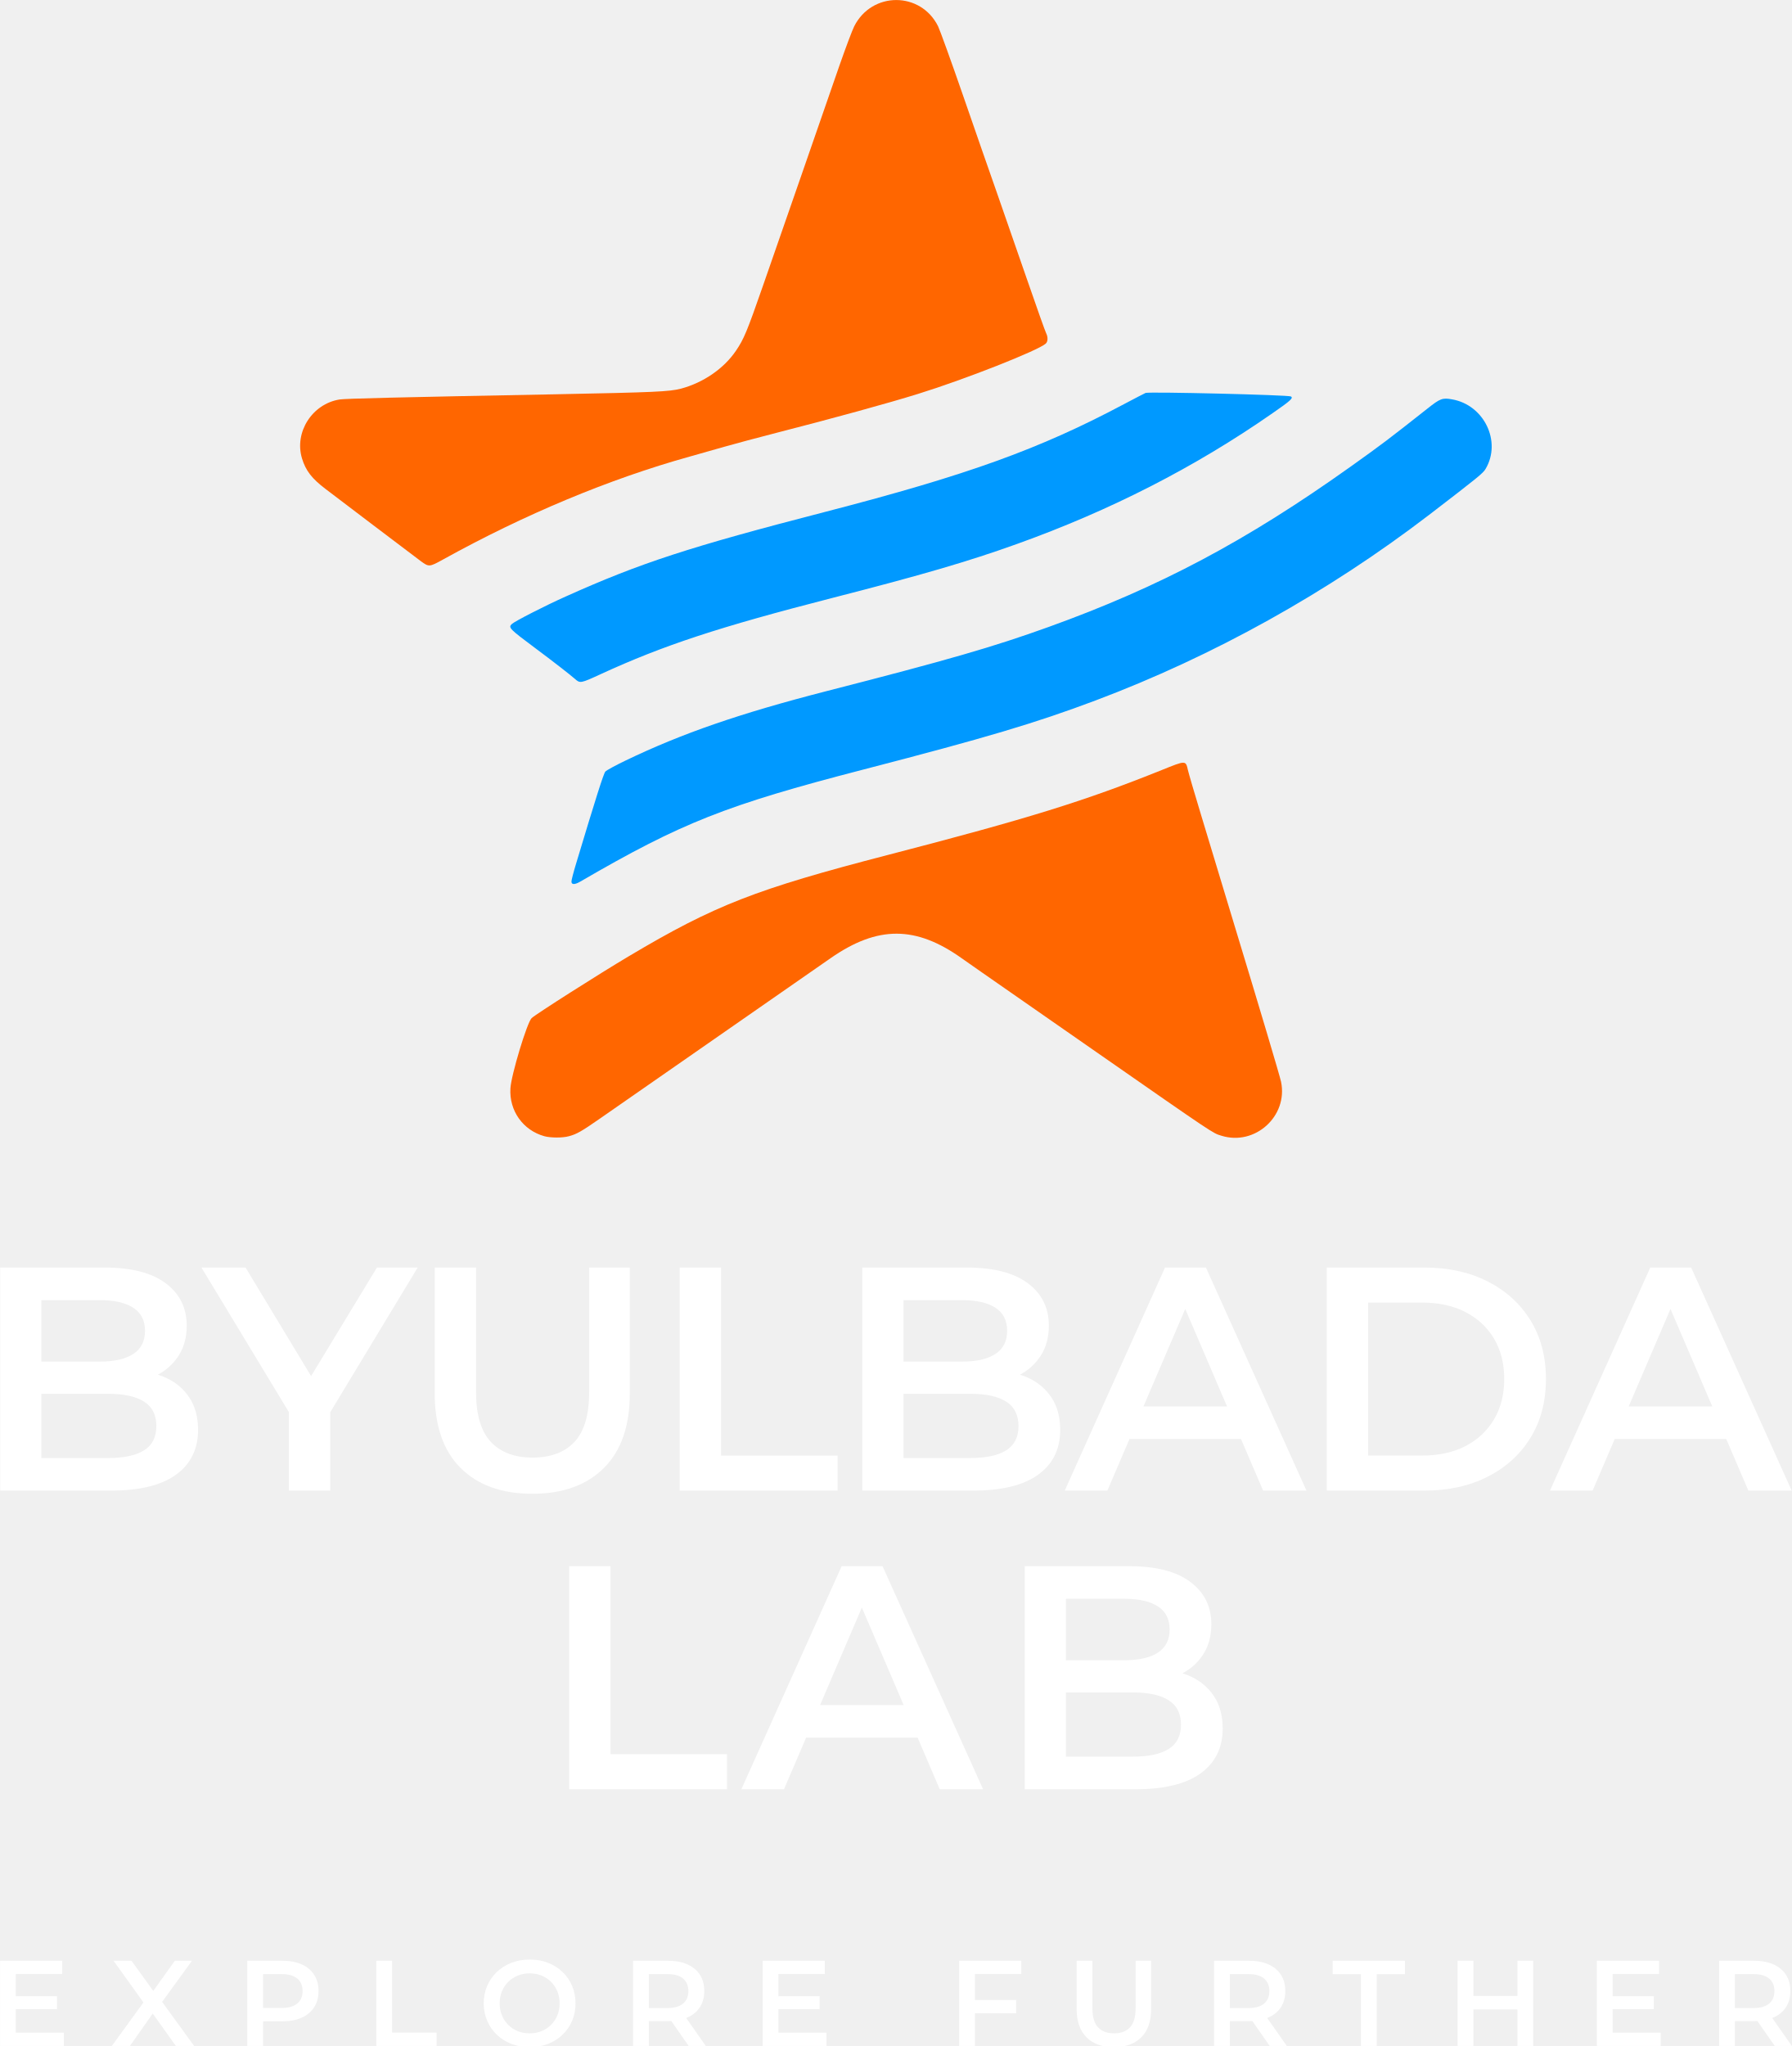
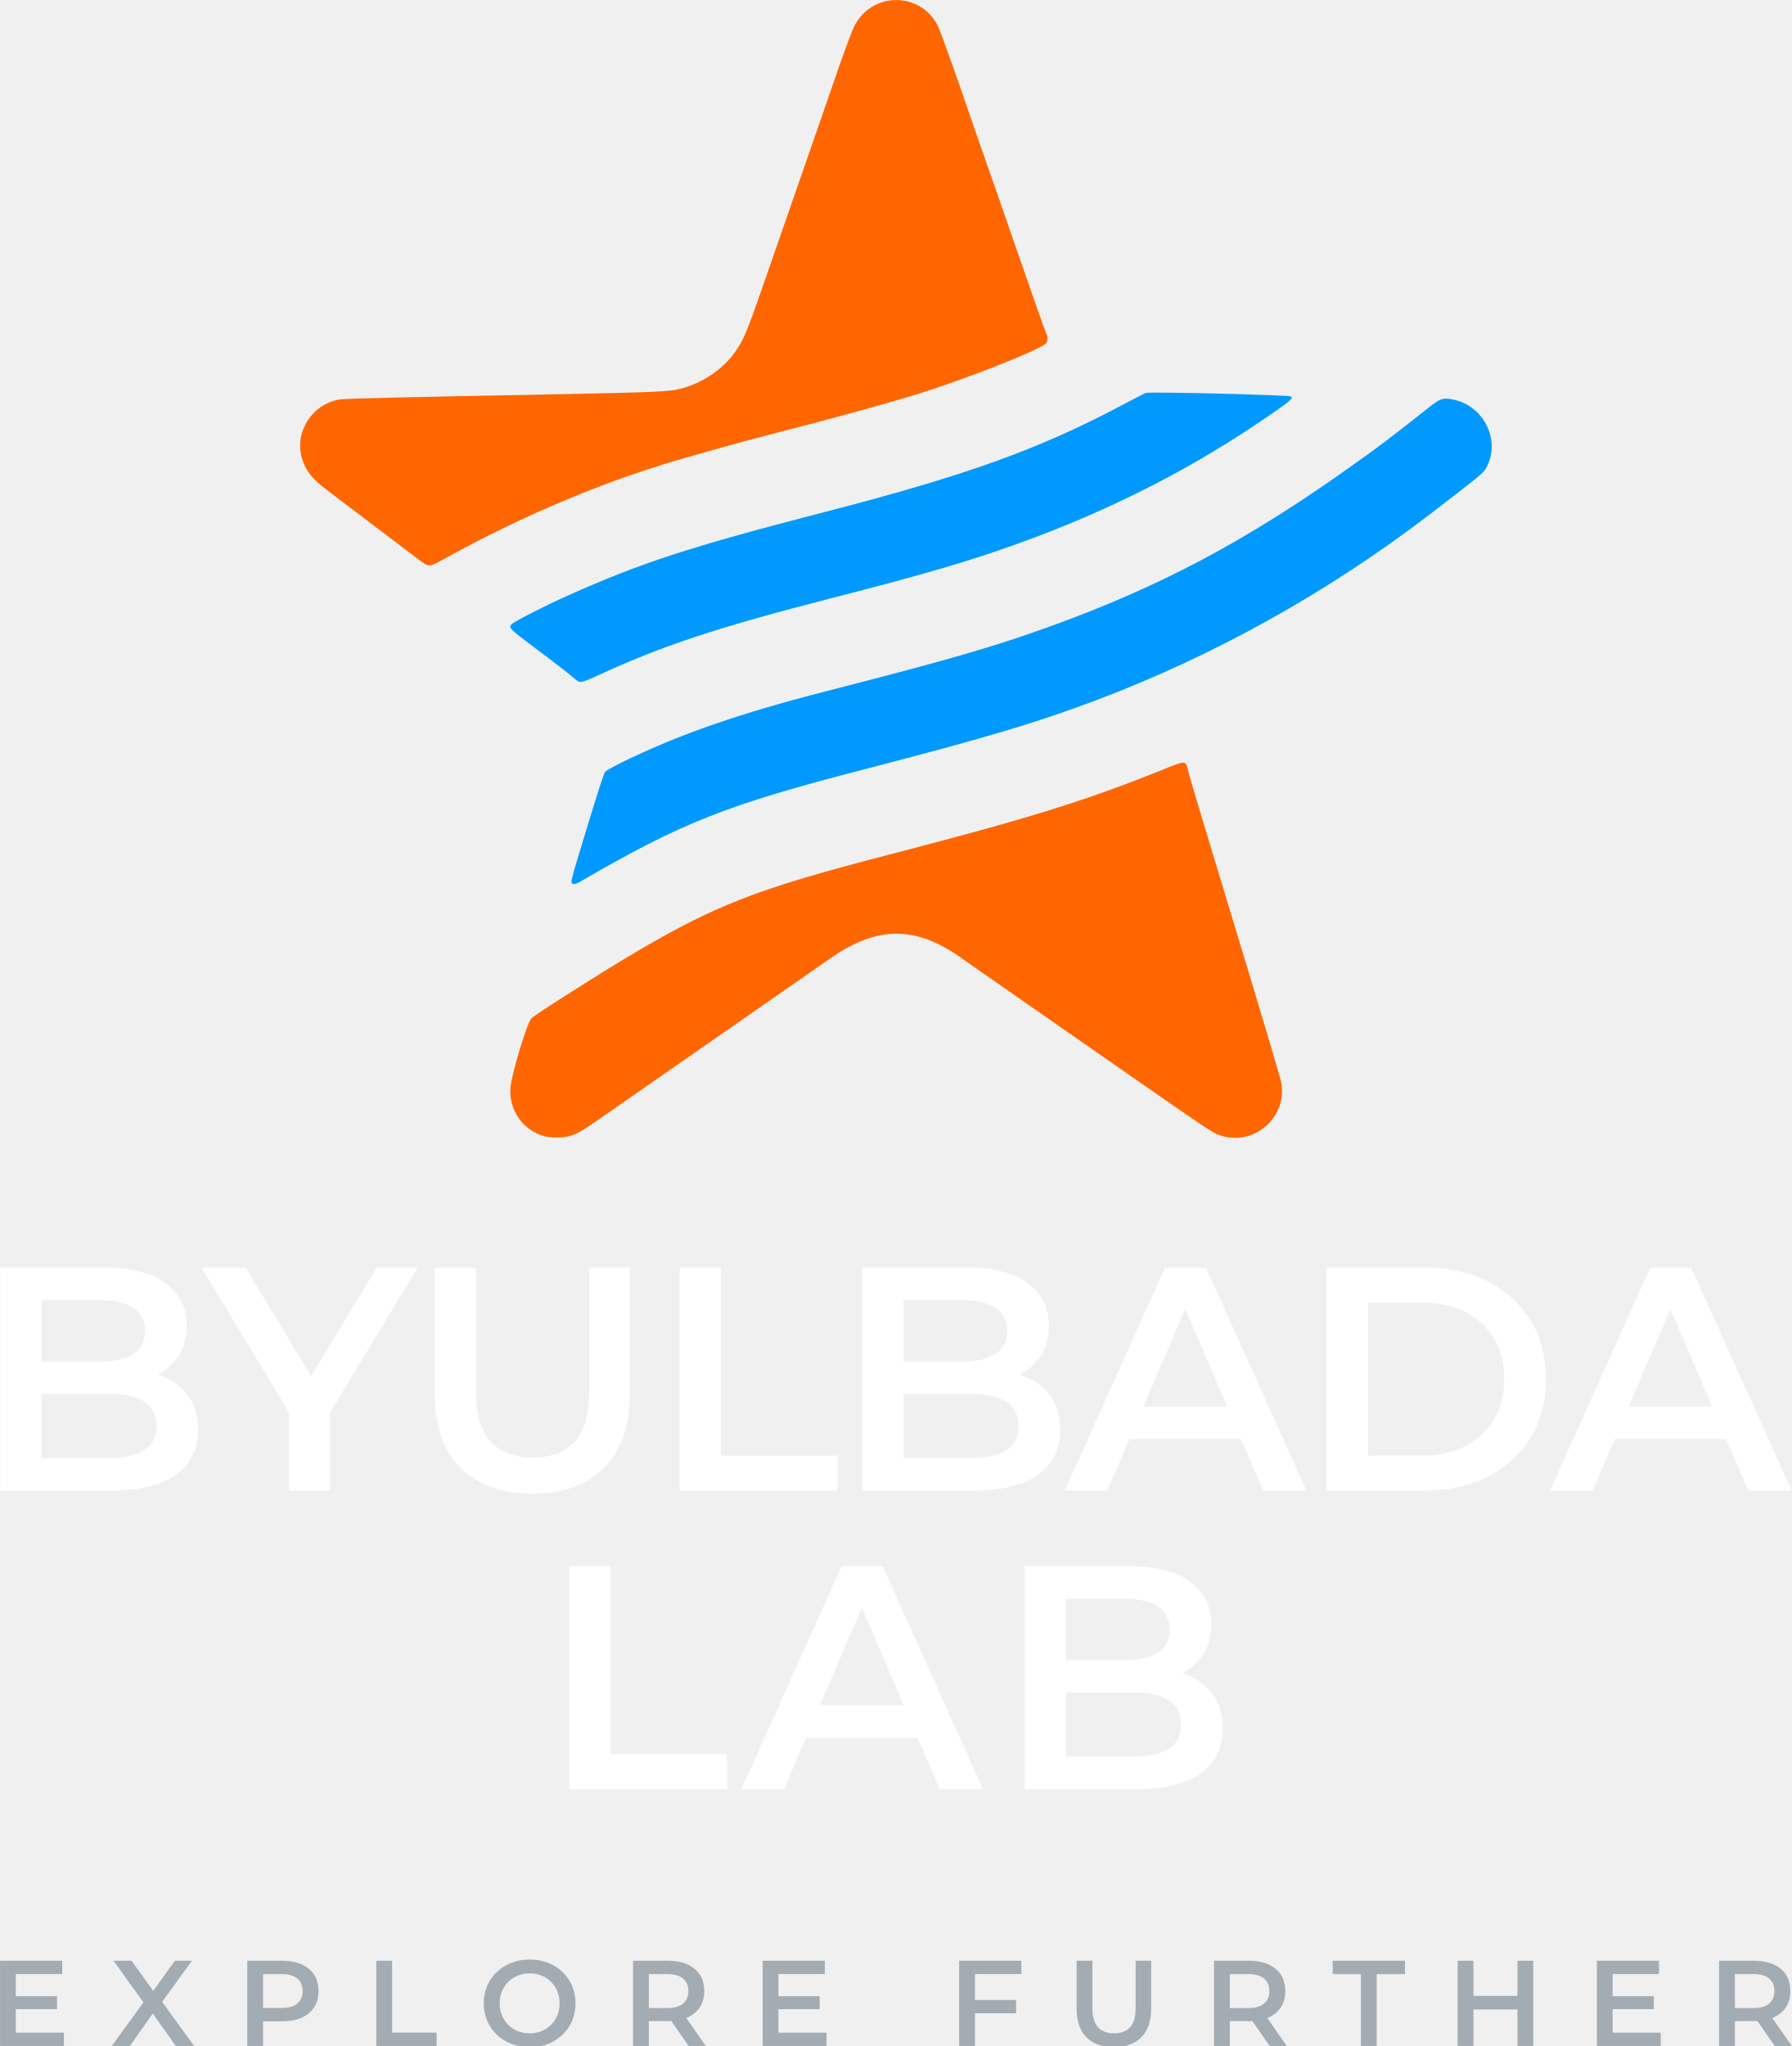
<svg xmlns="http://www.w3.org/2000/svg" viewBox="0 0 719.87 821.82" width="720" height="822" role="img" aria-label="BYULBADA LAB">
  <g transform="translate(77.1409,-31.668) scale(0.417646)">
    <path d="M339.0,1168.6C318.4,1162.9 305.0,1144.1 306.3,1122.6C307.0,1109.8 322.3,1059.2 326.7,1055.0C330.4,1051.4 392.5,1011.9 420.5,995.3C502.9,946.3 542.3,931.0 670.0,897.9C804.3,863.1 858.7,846.2 932.6,816.5C956.1,807.0 955.9,807.0 958.0,816.4C958.6,819.1 964.2,838.4 970.6,859.4C988.1,917.3 997.6,948.9 1003.0,966.5C1026.5,1043.8 1046.4,1110.5 1047.6,1116.2C1054.5,1149.3 1022.5,1178.2 990.2,1168.1C981.7,1165.5 984.5,1167.4 870.0,1087.7C813.1,1048.1 762.9,1013.2 758.5,1010.1C754.1,1007.1 746.0,1001.4 740.5,997.5C696.3,966.0 659.6,965.9 614.5,997.2C602.8,1005.3 414.9,1136.0 392.0,1151.9C374.9,1163.8 369.9,1166.7 362.5,1168.6C356.4,1170.3 345.0,1170.2 339.0,1168.6ZM220.1,615.5C216.7,613.0 196.1,597.4 174.2,580.8C152.4,564.2 131.8,548.6 128.5,546.1C115.3,536.1 109.4,528.5 105.8,516.7C98.2,491.5 115.6,464.2 142.0,460.0C147.9,459.1 197.8,457.9 350.0,455.0C445.8,453.1 458.9,452.5 470.3,449.6C491.8,443.9 511.6,430.3 523.2,413.2C530.9,401.9 533.9,394.6 549.1,351.0C556.8,328.7 574.2,278.8 587.7,240.0C601.1,201.2 617.0,155.5 622.9,138.5C628.9,121.4 635.2,104.6 637.0,101.1C654.0,67.4 701.0,67.4 717.7,101.1C719.4,104.6 730.4,134.9 742.0,168.5C753.6,202.1 768.1,243.7 774.2,261.0C780.2,278.3 793.0,315.2 802.7,343.0C812.3,370.8 820.8,394.7 821.6,396.2C823.5,399.9 823.4,404.4 821.2,406.3C813.9,412.9 743.7,440.6 698.5,454.6C670.3,463.4 616.4,478.2 562.5,492.0C544.9,496.5 522.2,502.6 512.0,505.5C501.8,508.4 486.8,512.7 478.5,515.0C401.6,536.4 319.5,570.7 241.5,613.9C228.3,621.2 227.9,621.2 220.1,615.5Z" fill="#ff6600" />
    <path d="M365.0,923.6C365.0,922.3 367.0,914.5 369.5,906.3C388.6,842.8 395.9,819.8 397.6,817.9C398.6,816.7 407.4,811.9 417.0,807.3C471.2,781.2 526.8,762.0 610.0,740.6C727.5,710.5 770.7,698.0 824.0,678.8C930.8,640.3 1014.0,596.2 1114.5,524.6C1145.5,502.5 1150.7,498.5 1188.5,468.7C1200.7,459.0 1202.9,458.2 1212.2,459.9C1242.9,465.3 1259.9,500.4 1244.4,526.7C1241.9,531.0 1237.4,534.6 1190.0,571.0C1092.7,645.5 982.4,706.9 869.1,749.5C811.1,771.3 764.1,785.3 645.5,816.0C513.5,850.2 470.9,867.1 373.5,923.7C368.1,926.8 365.0,926.8 365.0,923.6ZM368.3,728.7C363.5,724.5 346.1,711.0 330.5,699.4C305.3,680.6 304.1,679.4 307.6,676.0C310.3,673.4 339.3,658.5 359.5,649.5C431.4,617.2 478.3,601.9 609.5,568.0C746.3,532.6 815.2,507.7 896.3,464.6C906.9,459.0 916.3,454.1 917.3,453.7C920.8,452.4 1054.8,455.6 1057.1,457.1C1059.6,458.6 1056.9,461.1 1039.4,473.2C964.6,525.3 883.3,566.8 793.5,599.0C747.0,615.7 702.5,628.7 615.5,651.0C506.8,678.9 453.6,696.4 393.3,724.1C373.8,733.1 373.3,733.2 368.3,728.7Z" fill="#0099ff" />
  </g>
  <path d="M0.056 598.74V509.14H42.022Q58.13 509.14 66.572 515.454Q75.014 521.767 75.014 532.453Q75.014 539.571 71.683 544.66Q68.353 549.749 62.801 552.487Q57.249 555.225 50.654 555.225L52.991 550.653Q60.589 550.653 66.589 553.374Q72.589 556.095 76.081 561.385Q79.572 566.674 79.572 574.37Q79.572 585.907 70.744 592.324Q61.916 598.74 44.582 598.74ZM16.601 585.644H43.582Q52.92 585.644 57.868 582.571Q62.816 579.497 62.816 572.809Q62.816 566.121 57.868 562.992Q52.92 559.862 43.582 559.862H15.334V546.916H40.154Q48.841 546.916 53.549 543.85Q58.258 540.785 58.258 534.576Q58.258 528.35 53.549 525.293Q48.841 522.236 40.154 522.236H16.601Z" fill="#FFFFFF" />
  <path d="M116.062 598.74V563.345L119.853 573.48L80.932 509.14H98.65L129.96 560.987H119.981L151.435 509.14H167.802L128.915 573.48L132.673 563.345V598.74Z" fill="#FFFFFF" />
  <path d="M213.838 600.008Q195.459 600.008 185.054 589.652Q174.648 579.296 174.648 559.646V509.14H191.26V559.084Q191.26 572.891 197.201 579.185Q203.142 585.479 213.983 585.479Q224.841 585.479 230.774 579.185Q236.706 572.891 236.706 559.084V509.14H253.028V559.646Q253.028 579.296 242.623 589.652Q232.217 600.008 213.838 600.008Z" fill="#FFFFFF" />
  <path d="M273.08 598.74V509.14H289.692V584.678H336.492V598.74Z" fill="#FFFFFF" />
  <path d="M346.424 598.74V509.14H388.39Q404.498 509.14 412.94 515.454Q421.382 521.767 421.382 532.453Q421.382 539.571 418.051 544.66Q414.721 549.749 409.169 552.487Q403.617 555.225 397.022 555.225L399.359 550.653Q406.957 550.653 412.957 553.374Q418.957 556.095 422.449 561.385Q425.94 566.674 425.94 574.37Q425.94 585.907 417.112 592.324Q408.284 598.74 390.95 598.74ZM362.969 585.644H389.95Q399.288 585.644 404.236 582.571Q409.184 579.497 409.184 572.809Q409.184 566.121 404.236 562.992Q399.288 559.862 389.95 559.862H361.702V546.916H386.522Q395.209 546.916 399.917 543.85Q404.626 540.785 404.626 534.576Q404.626 528.35 399.917 525.293Q395.209 522.236 386.522 522.236H362.969Z" fill="#FFFFFF" />
  <path d="M427.767 598.74 468.05 509.14H484.483L524.877 598.74H507.465L472.853 518.015H479.502L444.89 598.74ZM446.382 577.998 450.83 564.93H499.179L503.738 577.998Z" fill="#FFFFFF" />
  <path d="M533.048 598.74V509.14H572.193Q586.723 509.14 597.725 514.747Q608.727 520.354 614.904 530.394Q621.081 540.434 621.081 553.94Q621.081 567.43 614.904 577.478Q608.727 587.526 597.725 593.133Q586.723 598.74 572.193 598.74ZM549.66 584.661H571.359Q581.437 584.661 588.8 580.836Q596.163 577.011 600.244 570.094Q604.326 563.176 604.326 553.94Q604.326 544.576 600.244 537.723Q596.163 530.869 588.8 527.044Q581.437 523.219 571.359 523.219H549.66Z" fill="#FFFFFF" />
  <path d="M622.711 598.74 662.994 509.14H679.427L719.821 598.74H702.409L667.797 518.015H674.446L639.834 598.74ZM641.326 577.998 645.774 564.93H694.123L698.682 577.998Z" fill="#FFFFFF" />
  <path d="M228.664 718.702V629.102H245.276V704.639H292.076V718.702Z" fill="#FFFFFF" />
  <path d="M297.847 718.702 338.13 629.102H354.563L394.957 718.702H377.545L342.933 637.977H349.582L314.97 718.702ZM316.462 697.959 320.91 684.892H369.259L373.818 697.959Z" fill="#FFFFFF" />
  <path d="M411.704 718.702V629.102H453.67Q469.778 629.102 478.22 635.415Q486.662 641.728 486.662 652.414Q486.662 659.533 483.331 664.622Q480.001 669.711 474.449 672.448Q468.897 675.186 462.302 675.186L464.639 670.615Q472.237 670.615 478.237 673.336Q484.237 676.057 487.729 681.346Q491.22 686.636 491.22 694.332Q491.22 705.869 482.392 712.285Q473.564 718.702 456.23 718.702ZM428.249 705.606H455.23Q464.568 705.606 469.516 702.532Q474.464 699.459 474.464 692.771Q474.464 686.083 469.516 682.953Q464.568 679.824 455.23 679.824H426.982V666.877H451.802Q460.489 666.877 465.197 663.812Q469.906 660.746 469.906 654.537Q469.906 648.312 465.197 645.255Q460.489 642.197 451.802 642.197H428.249Z" fill="#FFFFFF" />
-   <path d="M0.022 821.818V787.591H24.991V792.931H6.342V816.478H25.669V821.818ZM5.857 807.041V801.837H22.901V807.041Z" fill="#FFFFFF" />
-   <path d="M44.922 821.818 59.369 801.947 59.362 806.737 45.617 787.591H52.827L63.051 801.751L60.08 801.8L70.236 787.591H77.121L63.461 806.424V801.811L77.982 821.818H70.655L59.921 806.773L62.781 806.767L52.2 821.818Z" fill="#FFFFFF" />
-   <path d="M99.347 821.818V787.591H113.398Q117.934 787.591 121.196 789.049Q124.458 790.508 126.216 793.247Q127.974 795.986 127.974 799.776Q127.974 803.524 126.216 806.259Q124.458 808.995 121.196 810.457Q117.934 811.918 113.398 811.918H102.857L105.692 808.981V821.818ZM105.692 809.656 102.857 806.553H113.133Q117.317 806.553 119.445 804.774Q121.573 802.996 121.573 799.776Q121.573 796.513 119.445 794.735Q117.317 792.957 113.133 792.957H102.857L105.692 789.853Z" fill="#FFFFFF" />
-   <path d="M151.185 821.818V787.591H157.531V816.446H175.409V821.818Z" fill="#FFFFFF" />
-   <path d="M212.813 822.303Q208.833 822.303 205.449 820.982Q202.065 819.662 199.58 817.284Q197.095 814.907 195.717 811.705Q194.338 808.503 194.338 804.702Q194.338 800.9 195.717 797.703Q197.095 794.505 199.586 792.12Q202.076 789.735 205.445 788.421Q208.814 787.107 212.801 787.107Q216.793 787.107 220.147 788.413Q223.5 789.72 225.982 792.091Q228.463 794.463 229.842 797.675Q231.22 800.887 231.22 804.706Q231.22 808.525 229.842 811.737Q228.463 814.949 225.982 817.319Q223.5 819.69 220.147 820.996Q216.793 822.303 212.813 822.303ZM212.8 816.752Q215.393 816.752 217.578 815.861Q219.762 814.97 221.385 813.344Q223.008 811.718 223.914 809.52Q224.82 807.322 224.82 804.692Q224.82 802.061 223.918 799.88Q223.017 797.698 221.392 796.07Q219.767 794.442 217.581 793.549Q215.394 792.657 212.801 792.657Q210.208 792.657 208.011 793.551Q205.814 794.444 204.182 796.075Q202.55 797.706 201.644 799.891Q200.739 802.076 200.739 804.691Q200.739 807.305 201.642 809.503Q202.546 811.701 204.174 813.342Q205.803 814.983 208.005 815.868Q210.207 816.752 212.8 816.752Z" fill="#FFFFFF" />
-   <path d="M254.325 821.818V787.591H268.313Q275.163 787.591 279.058 790.828Q282.952 794.066 282.952 799.776Q282.952 803.524 281.194 806.235Q279.436 808.946 276.174 810.398Q272.912 811.85 268.376 811.85H257.835L260.67 808.981V821.818ZM276.685 821.818 268.02 809.392H274.837L283.558 821.818ZM260.67 809.656 257.835 806.595H268.111Q272.295 806.595 274.423 804.796Q276.551 802.996 276.551 799.776Q276.551 796.513 274.423 794.735Q272.295 792.957 268.111 792.957H257.835L260.67 789.853Z" fill="#FFFFFF" />
-   <path d="M306.408 821.818V787.591H331.377V792.931H312.728V816.478H332.055V821.818ZM312.244 807.041V801.837H329.287V807.041Z" fill="#FFFFFF" />
-   <path d="M385.343 821.818V787.591H410.313V792.931H391.689V821.818ZM391.162 808.694V803.354H408.223V808.694Z" fill="#FFFFFF" />
-   <path d="M447.507 822.303Q440.487 822.303 436.512 818.347Q432.537 814.391 432.537 806.884V787.591H438.882V806.67Q438.882 811.944 441.152 814.348Q443.421 816.752 447.563 816.752Q451.71 816.752 453.977 814.348Q456.243 811.944 456.243 806.67V787.591H462.478V806.884Q462.478 814.391 458.503 818.347Q454.528 822.303 447.507 822.303Z" fill="#FFFFFF" />
-   <path d="M487.749 821.818V787.591H501.737Q508.588 787.591 512.482 790.828Q516.376 794.066 516.376 799.776Q516.376 803.524 514.618 806.235Q512.861 808.946 509.599 810.398Q506.337 811.85 501.8 811.85H491.259L494.095 808.981V821.818ZM510.11 821.818 501.444 809.392H508.261L516.982 821.818ZM494.095 809.656 491.259 806.595H501.535Q505.719 806.595 507.847 804.796Q509.976 802.996 509.976 799.776Q509.976 796.513 507.847 794.735Q505.719 792.957 501.535 792.957H491.259L494.095 789.853Z" fill="#FFFFFF" />
-   <path d="M546.753 821.818V792.963H535.41V787.591H564.442V792.963H553.099V821.818Z" fill="#FFFFFF" />
-   <path d="M609.637 821.818V787.591H615.982V821.818ZM585.608 821.818V787.591H591.953V821.818ZM591.426 807.16V801.718H610.121V807.16Z" fill="#FFFFFF" />
-   <path d="M641.553 821.818V787.591H666.523V792.931H647.874V816.478H667.201V821.818ZM647.389 807.041V801.837H664.433V807.041Z" fill="#FFFFFF" />
-   <path d="M690.654 821.818V787.591H704.642Q711.492 787.591 715.387 790.828Q719.281 794.066 719.281 799.776Q719.281 803.524 717.523 806.235Q715.765 808.946 712.503 810.398Q709.241 811.85 704.705 811.85H694.164L696.999 808.981V821.818ZM713.014 821.818 704.349 809.392H711.166L719.887 821.818ZM696.999 809.656 694.164 806.595H704.44Q708.624 806.595 710.752 804.796Q712.88 802.996 712.88 799.776Q712.88 796.513 710.752 794.735Q708.624 792.957 704.44 792.957H694.164L696.999 789.853Z" fill="#FFFFFF" />
+   <path d="M0.022 821.818V787.591H24.991V792.931H6.342V816.478H25.669V821.818ZM5.857 807.041V801.837H22.901V807.041Z" fill="#A3ABB3" />
+   <path d="M44.922 821.818 59.369 801.947 59.362 806.737 45.617 787.591H52.827L63.051 801.751L60.08 801.8L70.236 787.591H77.121L63.461 806.424V801.811L77.982 821.818H70.655L59.921 806.773L62.781 806.767L52.2 821.818Z" fill="#A3ABB3" />
+   <path d="M99.347 821.818V787.591H113.398Q117.934 787.591 121.196 789.049Q124.458 790.508 126.216 793.247Q127.974 795.986 127.974 799.776Q127.974 803.524 126.216 806.259Q124.458 808.995 121.196 810.457Q117.934 811.918 113.398 811.918H102.857L105.692 808.981V821.818ZM105.692 809.656 102.857 806.553H113.133Q117.317 806.553 119.445 804.774Q121.573 802.996 121.573 799.776Q121.573 796.513 119.445 794.735Q117.317 792.957 113.133 792.957H102.857L105.692 789.853Z" fill="#A3ABB3" />
+   <path d="M151.185 821.818V787.591H157.531V816.446H175.409V821.818Z" fill="#A3ABB3" />
+   <path d="M212.813 822.303Q208.833 822.303 205.449 820.982Q202.065 819.662 199.58 817.284Q197.095 814.907 195.717 811.705Q194.338 808.503 194.338 804.702Q194.338 800.9 195.717 797.703Q197.095 794.505 199.586 792.12Q202.076 789.735 205.445 788.421Q208.814 787.107 212.801 787.107Q216.793 787.107 220.147 788.413Q223.5 789.72 225.982 792.091Q228.463 794.463 229.842 797.675Q231.22 800.887 231.22 804.706Q231.22 808.525 229.842 811.737Q228.463 814.949 225.982 817.319Q223.5 819.69 220.147 820.996Q216.793 822.303 212.813 822.303ZM212.8 816.752Q215.393 816.752 217.578 815.861Q219.762 814.97 221.385 813.344Q223.008 811.718 223.914 809.52Q224.82 807.322 224.82 804.692Q224.82 802.061 223.918 799.88Q223.017 797.698 221.392 796.07Q219.767 794.442 217.581 793.549Q215.394 792.657 212.801 792.657Q210.208 792.657 208.011 793.551Q205.814 794.444 204.182 796.075Q202.55 797.706 201.644 799.891Q200.739 802.076 200.739 804.691Q200.739 807.305 201.642 809.503Q202.546 811.701 204.174 813.342Q205.803 814.983 208.005 815.868Q210.207 816.752 212.8 816.752Z" fill="#A3ABB3" />
+   <path d="M254.325 821.818V787.591H268.313Q275.163 787.591 279.058 790.828Q282.952 794.066 282.952 799.776Q282.952 803.524 281.194 806.235Q279.436 808.946 276.174 810.398Q272.912 811.85 268.376 811.85H257.835L260.67 808.981V821.818ZM276.685 821.818 268.02 809.392H274.837L283.558 821.818ZM260.67 809.656 257.835 806.595H268.111Q272.295 806.595 274.423 804.796Q276.551 802.996 276.551 799.776Q276.551 796.513 274.423 794.735Q272.295 792.957 268.111 792.957H257.835L260.67 789.853Z" fill="#A3ABB3" />
+   <path d="M306.408 821.818V787.591H331.377V792.931H312.728V816.478H332.055V821.818ZM312.244 807.041V801.837H329.287V807.041Z" fill="#A3ABB3" />
+   <path d="M385.343 821.818V787.591H410.313V792.931H391.689V821.818ZM391.162 808.694V803.354H408.223V808.694Z" fill="#A3ABB3" />
+   <path d="M447.507 822.303Q440.487 822.303 436.512 818.347Q432.537 814.391 432.537 806.884V787.591H438.882V806.67Q438.882 811.944 441.152 814.348Q443.421 816.752 447.563 816.752Q451.71 816.752 453.977 814.348Q456.243 811.944 456.243 806.67V787.591H462.478V806.884Q462.478 814.391 458.503 818.347Q454.528 822.303 447.507 822.303Z" fill="#A3ABB3" />
+   <path d="M487.749 821.818V787.591H501.737Q508.588 787.591 512.482 790.828Q516.376 794.066 516.376 799.776Q516.376 803.524 514.618 806.235Q512.861 808.946 509.599 810.398Q506.337 811.85 501.8 811.85H491.259L494.095 808.981V821.818ZM510.11 821.818 501.444 809.392H508.261L516.982 821.818ZM494.095 809.656 491.259 806.595H501.535Q505.719 806.595 507.847 804.796Q509.976 802.996 509.976 799.776Q509.976 796.513 507.847 794.735Q505.719 792.957 501.535 792.957H491.259L494.095 789.853Z" fill="#A3ABB3" />
+   <path d="M546.753 821.818V792.963H535.41V787.591H564.442V792.963H553.099V821.818Z" fill="#A3ABB3" />
+   <path d="M609.637 821.818V787.591H615.982V821.818ZM585.608 821.818V787.591H591.953V821.818ZM591.426 807.16V801.718H610.121V807.16Z" fill="#A3ABB3" />
+   <path d="M641.553 821.818V787.591H666.523V792.931H647.874V816.478H667.201V821.818ZM647.389 807.041V801.837H664.433V807.041Z" fill="#A3ABB3" />
+   <path d="M690.654 821.818V787.591H704.642Q711.492 787.591 715.387 790.828Q719.281 794.066 719.281 799.776Q719.281 803.524 717.523 806.235Q715.765 808.946 712.503 810.398Q709.241 811.85 704.705 811.85H694.164L696.999 808.981V821.818ZM713.014 821.818 704.349 809.392H711.166L719.887 821.818ZM696.999 809.656 694.164 806.595H704.44Q708.624 806.595 710.752 804.796Q712.88 802.996 712.88 799.776Q712.88 796.513 710.752 794.735Q708.624 792.957 704.44 792.957H694.164L696.999 789.853Z" fill="#A3ABB3" />
</svg>
